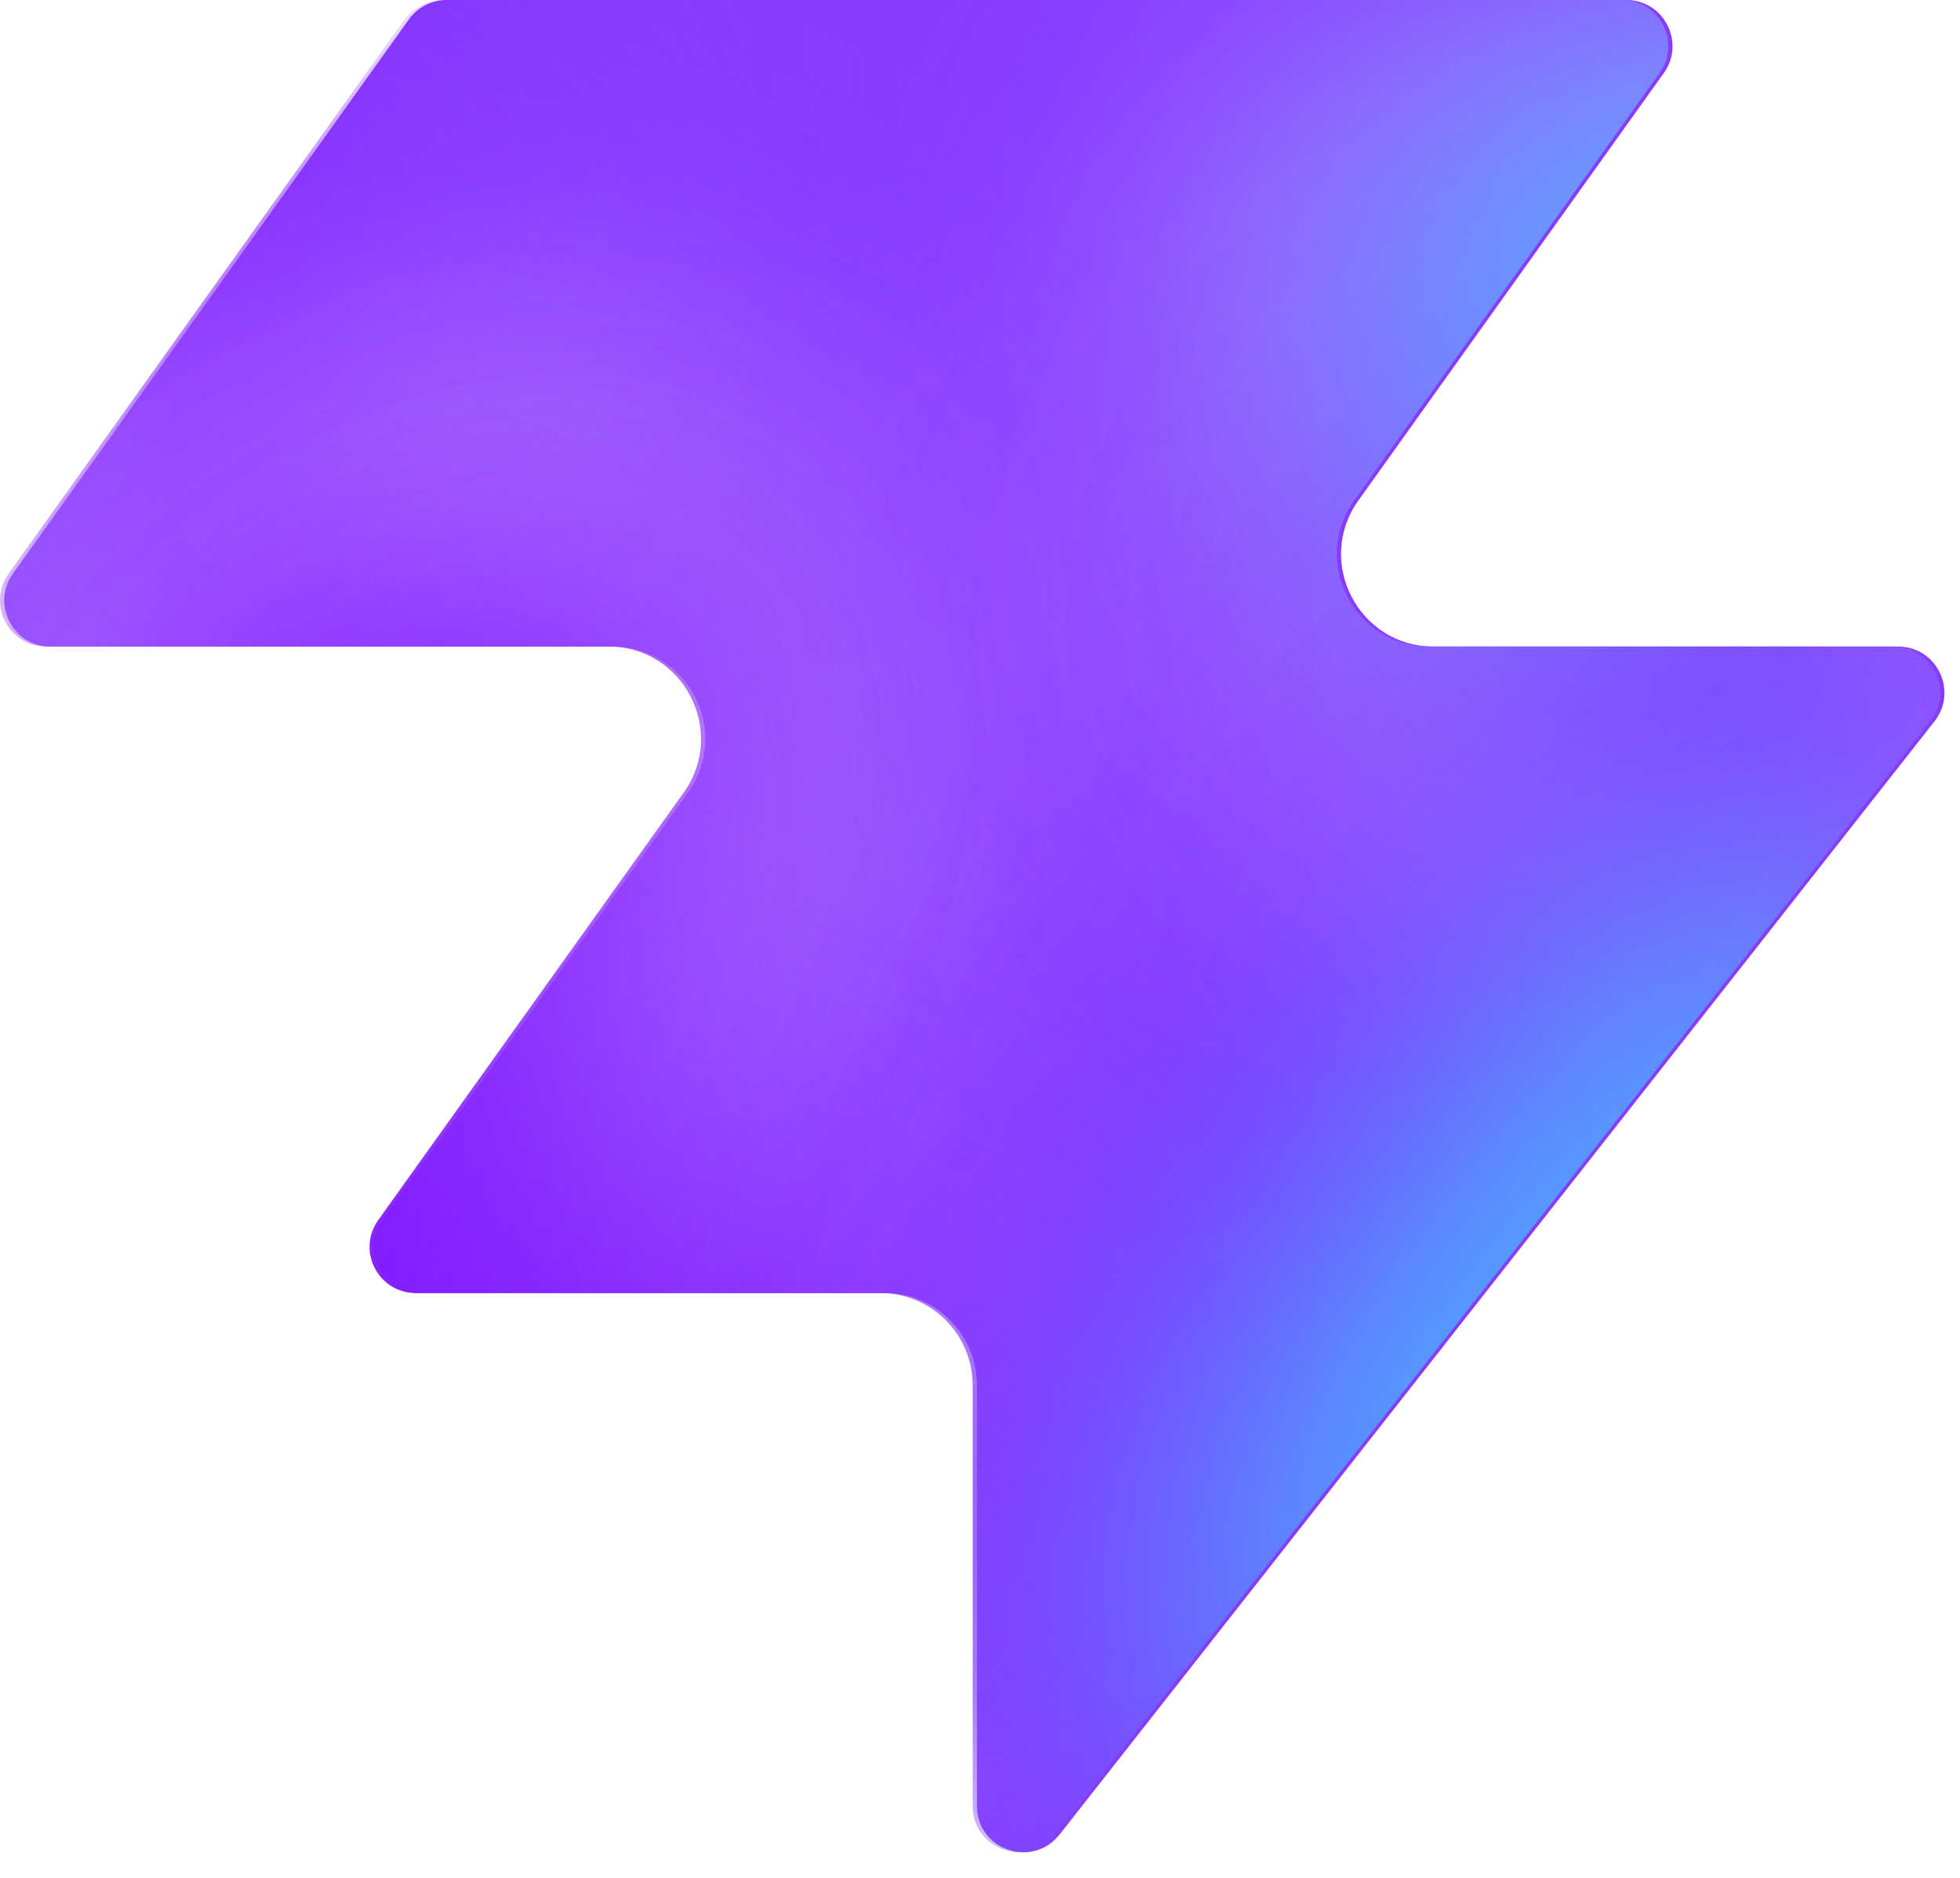
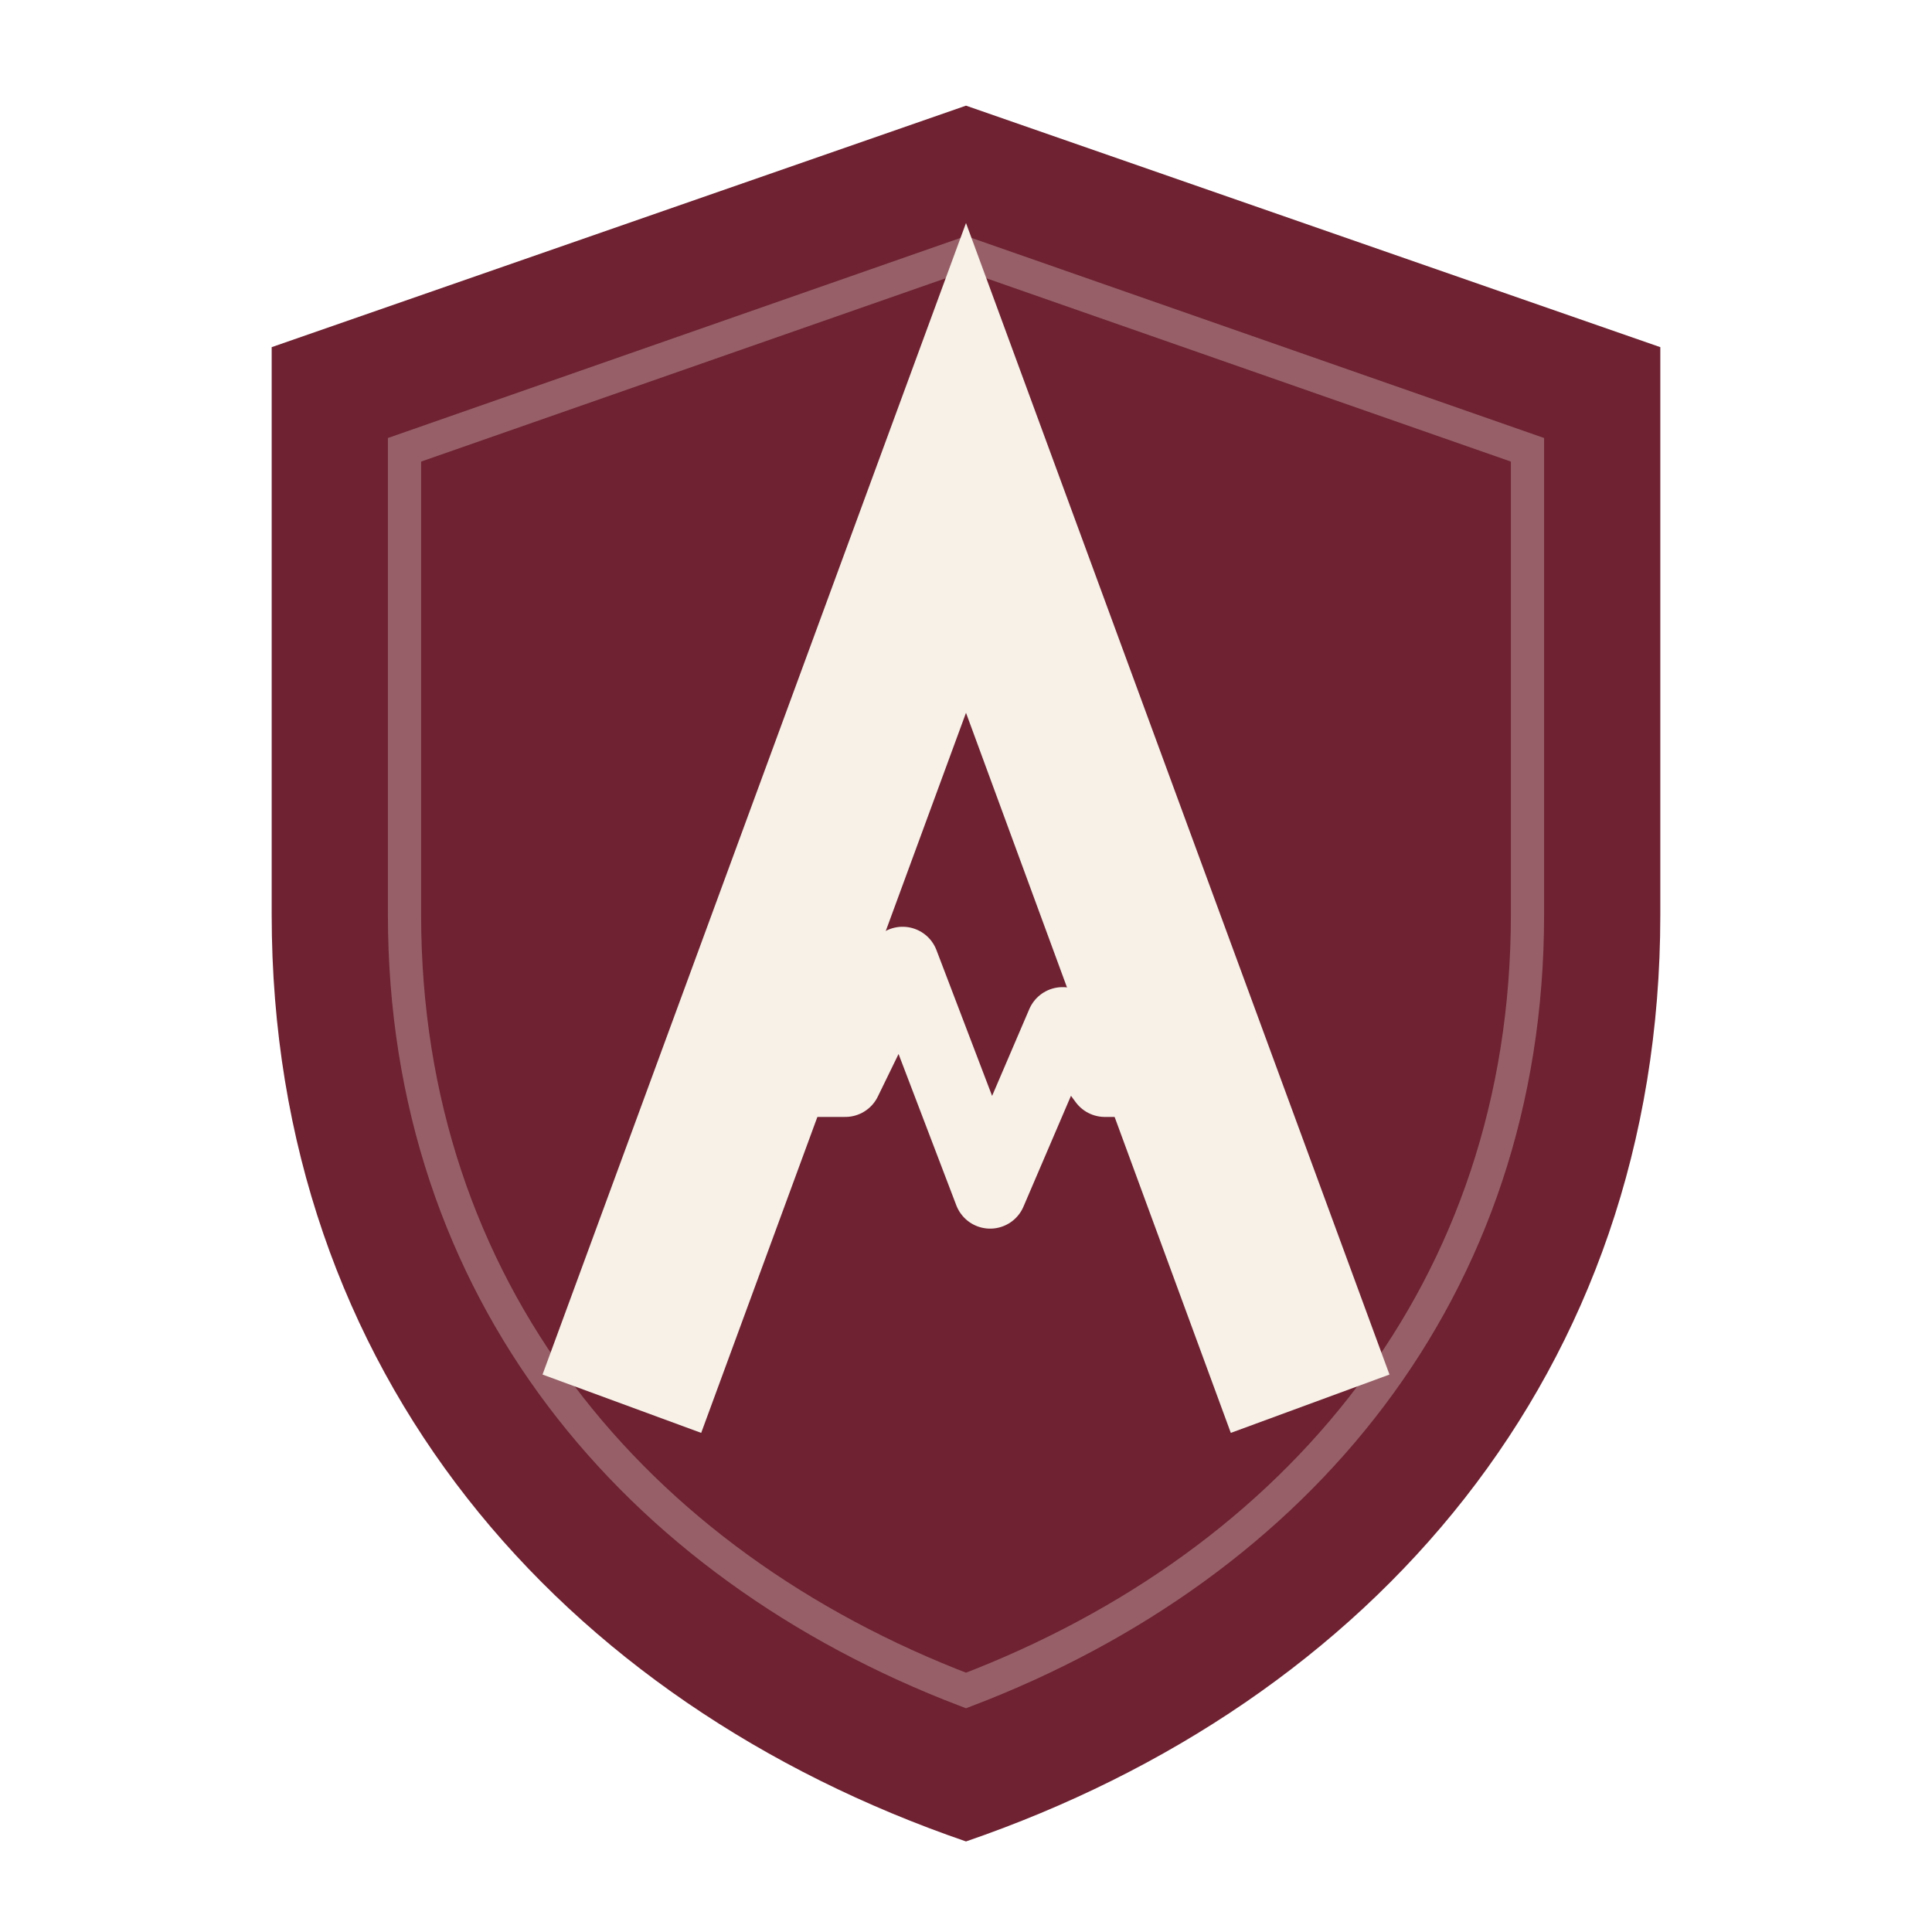
- <svg xmlns="http://www.w3.org/2000/svg" width="48" height="46" fill="none" viewBox="0 0 48 46">
-   <path fill="#863bff" d="M25.946 44.938c-.664.845-2.021.375-2.021-.698V33.937a2.26 2.26 0 0 0-2.262-2.262H10.287c-.92 0-1.456-1.04-.92-1.788l7.48-10.471c1.07-1.497 0-3.578-1.842-3.578H1.237c-.92 0-1.456-1.04-.92-1.788L10.013.474c.214-.297.556-.474.92-.474h28.894c.92 0 1.456 1.04.92 1.788l-7.48 10.471c-1.07 1.498 0 3.579 1.842 3.579h11.377c.943 0 1.473 1.088.89 1.83L25.947 44.94z" style="fill:#863bff;fill:color(display-p3 .525 .23 1);fill-opacity:1" />
-   <mask id="a" width="48" height="46" x="0" y="0" maskUnits="userSpaceOnUse" style="mask-type:alpha">
-     <path fill="#000" d="M25.842 44.938c-.664.844-2.021.375-2.021-.698V33.937a2.26 2.26 0 0 0-2.262-2.262H10.183c-.92 0-1.456-1.04-.92-1.788l7.48-10.471c1.07-1.498 0-3.579-1.842-3.579H1.133c-.92 0-1.456-1.04-.92-1.787L9.91.473c.214-.297.556-.474.92-.474h28.894c.92 0 1.456 1.04.92 1.788l-7.48 10.471c-1.07 1.498 0 3.578 1.842 3.578h11.377c.943 0 1.473 1.088.89 1.832L25.843 44.94z" style="fill:#000;fill-opacity:1" />
-   </mask>
-   <g mask="url(#a)">
-     <g filter="url(#b)">
-       <ellipse cx="5.508" cy="14.704" fill="#ede6ff" rx="5.508" ry="14.704" style="fill:#ede6ff;fill:color(display-p3 .927 .903 1);fill-opacity:1" transform="matrix(.00324 1 1 -.00324 -4.47 31.516)" />
-     </g>
-     <g filter="url(#c)">
-       <ellipse cx="10.399" cy="29.851" fill="#ede6ff" rx="10.399" ry="29.851" style="fill:#ede6ff;fill:color(display-p3 .927 .903 1);fill-opacity:1" transform="matrix(.00324 1 1 -.00324 -39.328 7.883)" />
-     </g>
-     <g filter="url(#d)">
-       <ellipse cx="5.508" cy="30.487" fill="#7e14ff" rx="5.508" ry="30.487" style="fill:#7e14ff;fill:color(display-p3 .492 .077 1);fill-opacity:1" transform="rotate(89.814 -25.913 -14.639)scale(1 -1)" />
-     </g>
-     <g filter="url(#e)">
-       <ellipse cx="5.508" cy="30.599" fill="#7e14ff" rx="5.508" ry="30.599" style="fill:#7e14ff;fill:color(display-p3 .492 .077 1);fill-opacity:1" transform="rotate(89.814 -32.644 -3.334)scale(1 -1)" />
-     </g>
-     <g filter="url(#f)">
-       <ellipse cx="5.508" cy="30.599" fill="#7e14ff" rx="5.508" ry="30.599" style="fill:#7e14ff;fill:color(display-p3 .492 .077 1);fill-opacity:1" transform="matrix(.00324 1 1 -.00324 -34.34 30.47)" />
-     </g>
-     <g filter="url(#g)">
-       <ellipse cx="14.072" cy="22.078" fill="#ede6ff" rx="14.072" ry="22.078" style="fill:#ede6ff;fill:color(display-p3 .927 .903 1);fill-opacity:1" transform="rotate(93.35 24.506 48.493)scale(-1 1)" />
-     </g>
-     <g filter="url(#h)">
-       <ellipse cx="3.47" cy="21.501" fill="#7e14ff" rx="3.47" ry="21.501" style="fill:#7e14ff;fill:color(display-p3 .492 .077 1);fill-opacity:1" transform="rotate(89.009 28.708 47.59)scale(-1 1)" />
-     </g>
-     <g filter="url(#i)">
-       <ellipse cx="3.47" cy="21.501" fill="#7e14ff" rx="3.47" ry="21.501" style="fill:#7e14ff;fill:color(display-p3 .492 .077 1);fill-opacity:1" transform="rotate(89.009 28.708 47.59)scale(-1 1)" />
-     </g>
-     <g filter="url(#j)">
-       <ellipse cx=".387" cy="8.972" fill="#7e14ff" rx="4.407" ry="29.108" style="fill:#7e14ff;fill:color(display-p3 .492 .077 1);fill-opacity:1" transform="rotate(39.51 .387 8.972)" />
-     </g>
-     <g filter="url(#k)">
-       <ellipse cx="47.523" cy="-6.092" fill="#7e14ff" rx="4.407" ry="29.108" style="fill:#7e14ff;fill:color(display-p3 .492 .077 1);fill-opacity:1" transform="rotate(37.892 47.523 -6.092)" />
-     </g>
-     <g filter="url(#l)">
-       <ellipse cx="41.412" cy="6.333" fill="#47bfff" rx="5.971" ry="9.665" style="fill:#47bfff;fill:color(display-p3 .28 .748 1);fill-opacity:1" transform="rotate(37.892 41.412 6.333)" />
-     </g>
-     <g filter="url(#m)">
-       <ellipse cx="-1.879" cy="38.332" fill="#7e14ff" rx="4.407" ry="29.108" style="fill:#7e14ff;fill:color(display-p3 .492 .077 1);fill-opacity:1" transform="rotate(37.892 -1.88 38.332)" />
-     </g>
-     <g filter="url(#n)">
-       <ellipse cx="-1.879" cy="38.332" fill="#7e14ff" rx="4.407" ry="29.108" style="fill:#7e14ff;fill:color(display-p3 .492 .077 1);fill-opacity:1" transform="rotate(37.892 -1.88 38.332)" />
-     </g>
-     <g filter="url(#o)">
-       <ellipse cx="35.651" cy="29.907" fill="#7e14ff" rx="4.407" ry="29.108" style="fill:#7e14ff;fill:color(display-p3 .492 .077 1);fill-opacity:1" transform="rotate(37.892 35.651 29.907)" />
-     </g>
-     <g filter="url(#p)">
-       <ellipse cx="38.418" cy="32.4" fill="#47bfff" rx="5.971" ry="15.297" style="fill:#47bfff;fill:color(display-p3 .28 .748 1);fill-opacity:1" transform="rotate(37.892 38.418 32.4)" />
-     </g>
-   </g>
-   <defs>
-     <filter id="b" width="60.045" height="41.654" x="-19.77" y="16.149" color-interpolation-filters="sRGB" filterUnits="userSpaceOnUse">
-       <feFlood flood-opacity="0" result="BackgroundImageFix" />
-       <feBlend in="SourceGraphic" in2="BackgroundImageFix" result="shape" />
-       <feGaussianBlur result="effect1_foregroundBlur_2002_17158" stdDeviation="7.659" />
-     </filter>
-     <filter id="c" width="90.34" height="51.437" x="-54.613" y="-7.533" color-interpolation-filters="sRGB" filterUnits="userSpaceOnUse">
-       <feFlood flood-opacity="0" result="BackgroundImageFix" />
-       <feBlend in="SourceGraphic" in2="BackgroundImageFix" result="shape" />
-       <feGaussianBlur result="effect1_foregroundBlur_2002_17158" stdDeviation="7.659" />
-     </filter>
-     <filter id="d" width="79.355" height="29.4" x="-49.64" y="2.03" color-interpolation-filters="sRGB" filterUnits="userSpaceOnUse">
-       <feFlood flood-opacity="0" result="BackgroundImageFix" />
-       <feBlend in="SourceGraphic" in2="BackgroundImageFix" result="shape" />
-       <feGaussianBlur result="effect1_foregroundBlur_2002_17158" stdDeviation="4.596" />
-     </filter>
-     <filter id="e" width="79.579" height="29.4" x="-45.045" y="20.029" color-interpolation-filters="sRGB" filterUnits="userSpaceOnUse">
-       <feFlood flood-opacity="0" result="BackgroundImageFix" />
-       <feBlend in="SourceGraphic" in2="BackgroundImageFix" result="shape" />
-       <feGaussianBlur result="effect1_foregroundBlur_2002_17158" stdDeviation="4.596" />
-     </filter>
-     <filter id="f" width="79.579" height="29.4" x="-43.513" y="21.178" color-interpolation-filters="sRGB" filterUnits="userSpaceOnUse">
-       <feFlood flood-opacity="0" result="BackgroundImageFix" />
-       <feBlend in="SourceGraphic" in2="BackgroundImageFix" result="shape" />
-       <feGaussianBlur result="effect1_foregroundBlur_2002_17158" stdDeviation="4.596" />
-     </filter>
-     <filter id="g" width="74.749" height="58.852" x="15.756" y="-17.901" color-interpolation-filters="sRGB" filterUnits="userSpaceOnUse">
-       <feFlood flood-opacity="0" result="BackgroundImageFix" />
-       <feBlend in="SourceGraphic" in2="BackgroundImageFix" result="shape" />
-       <feGaussianBlur result="effect1_foregroundBlur_2002_17158" stdDeviation="7.659" />
-     </filter>
-     <filter id="h" width="61.377" height="25.362" x="23.548" y="2.284" color-interpolation-filters="sRGB" filterUnits="userSpaceOnUse">
-       <feFlood flood-opacity="0" result="BackgroundImageFix" />
-       <feBlend in="SourceGraphic" in2="BackgroundImageFix" result="shape" />
-       <feGaussianBlur result="effect1_foregroundBlur_2002_17158" stdDeviation="4.596" />
-     </filter>
-     <filter id="i" width="61.377" height="25.362" x="23.548" y="2.284" color-interpolation-filters="sRGB" filterUnits="userSpaceOnUse">
-       <feFlood flood-opacity="0" result="BackgroundImageFix" />
-       <feBlend in="SourceGraphic" in2="BackgroundImageFix" result="shape" />
-       <feGaussianBlur result="effect1_foregroundBlur_2002_17158" stdDeviation="4.596" />
-     </filter>
-     <filter id="j" width="56.045" height="63.649" x="-27.636" y="-22.853" color-interpolation-filters="sRGB" filterUnits="userSpaceOnUse">
-       <feFlood flood-opacity="0" result="BackgroundImageFix" />
-       <feBlend in="SourceGraphic" in2="BackgroundImageFix" result="shape" />
-       <feGaussianBlur result="effect1_foregroundBlur_2002_17158" stdDeviation="4.596" />
-     </filter>
-     <filter id="k" width="54.814" height="64.646" x="20.116" y="-38.415" color-interpolation-filters="sRGB" filterUnits="userSpaceOnUse">
-       <feFlood flood-opacity="0" result="BackgroundImageFix" />
-       <feBlend in="SourceGraphic" in2="BackgroundImageFix" result="shape" />
-       <feGaussianBlur result="effect1_foregroundBlur_2002_17158" stdDeviation="4.596" />
-     </filter>
-     <filter id="l" width="33.541" height="35.313" x="24.641" y="-11.323" color-interpolation-filters="sRGB" filterUnits="userSpaceOnUse">
-       <feFlood flood-opacity="0" result="BackgroundImageFix" />
-       <feBlend in="SourceGraphic" in2="BackgroundImageFix" result="shape" />
-       <feGaussianBlur result="effect1_foregroundBlur_2002_17158" stdDeviation="4.596" />
-     </filter>
-     <filter id="m" width="54.814" height="64.646" x="-29.286" y="6.009" color-interpolation-filters="sRGB" filterUnits="userSpaceOnUse">
-       <feFlood flood-opacity="0" result="BackgroundImageFix" />
-       <feBlend in="SourceGraphic" in2="BackgroundImageFix" result="shape" />
-       <feGaussianBlur result="effect1_foregroundBlur_2002_17158" stdDeviation="4.596" />
-     </filter>
-     <filter id="n" width="54.814" height="64.646" x="-29.286" y="6.009" color-interpolation-filters="sRGB" filterUnits="userSpaceOnUse">
-       <feFlood flood-opacity="0" result="BackgroundImageFix" />
-       <feBlend in="SourceGraphic" in2="BackgroundImageFix" result="shape" />
-       <feGaussianBlur result="effect1_foregroundBlur_2002_17158" stdDeviation="4.596" />
-     </filter>
-     <filter id="o" width="54.814" height="64.646" x="8.244" y="-2.416" color-interpolation-filters="sRGB" filterUnits="userSpaceOnUse">
-       <feFlood flood-opacity="0" result="BackgroundImageFix" />
-       <feBlend in="SourceGraphic" in2="BackgroundImageFix" result="shape" />
-       <feGaussianBlur result="effect1_foregroundBlur_2002_17158" stdDeviation="4.596" />
-     </filter>
-     <filter id="p" width="39.409" height="43.623" x="18.713" y="10.588" color-interpolation-filters="sRGB" filterUnits="userSpaceOnUse">
-       <feFlood flood-opacity="0" result="BackgroundImageFix" />
-       <feBlend in="SourceGraphic" in2="BackgroundImageFix" result="shape" />
-       <feGaussianBlur result="effect1_foregroundBlur_2002_17158" stdDeviation="4.596" />
-     </filter>
-   </defs>
+ <svg xmlns="http://www.w3.org/2000/svg" viewBox="0 0 64 64">
+   <path d="M32 3.5 55 11.5v18.8c0 15.2-9.6 26.1-23 30.7C18.6 56.4 9 45.5 9 30.3V11.5z" fill="#6E2232" />
+   <path d="M32 8.4 50.6 14.9v15.4c0 12.4-7.6 21.5-18.6 25.7-11-4.2-18.6-13.3-18.6-25.7V14.9z" fill="none" stroke="#F7F1E8" stroke-opacity=".3" stroke-width="1.1" />
+   <path d="M20.6 46.5 32 15.5l11.4 31" fill="none" stroke="#F7F1E8" stroke-width="5.6" stroke-linejoin="miter" stroke-miterlimit="10" />
+   <path d="M24.6 35.8h3.4l1.9-3.9 2.9 7.6 2.4-5.6 1.4 1.9h3.1" fill="none" stroke="#F7F1E8" stroke-width="2.4" stroke-linecap="round" stroke-linejoin="round" />
</svg>
